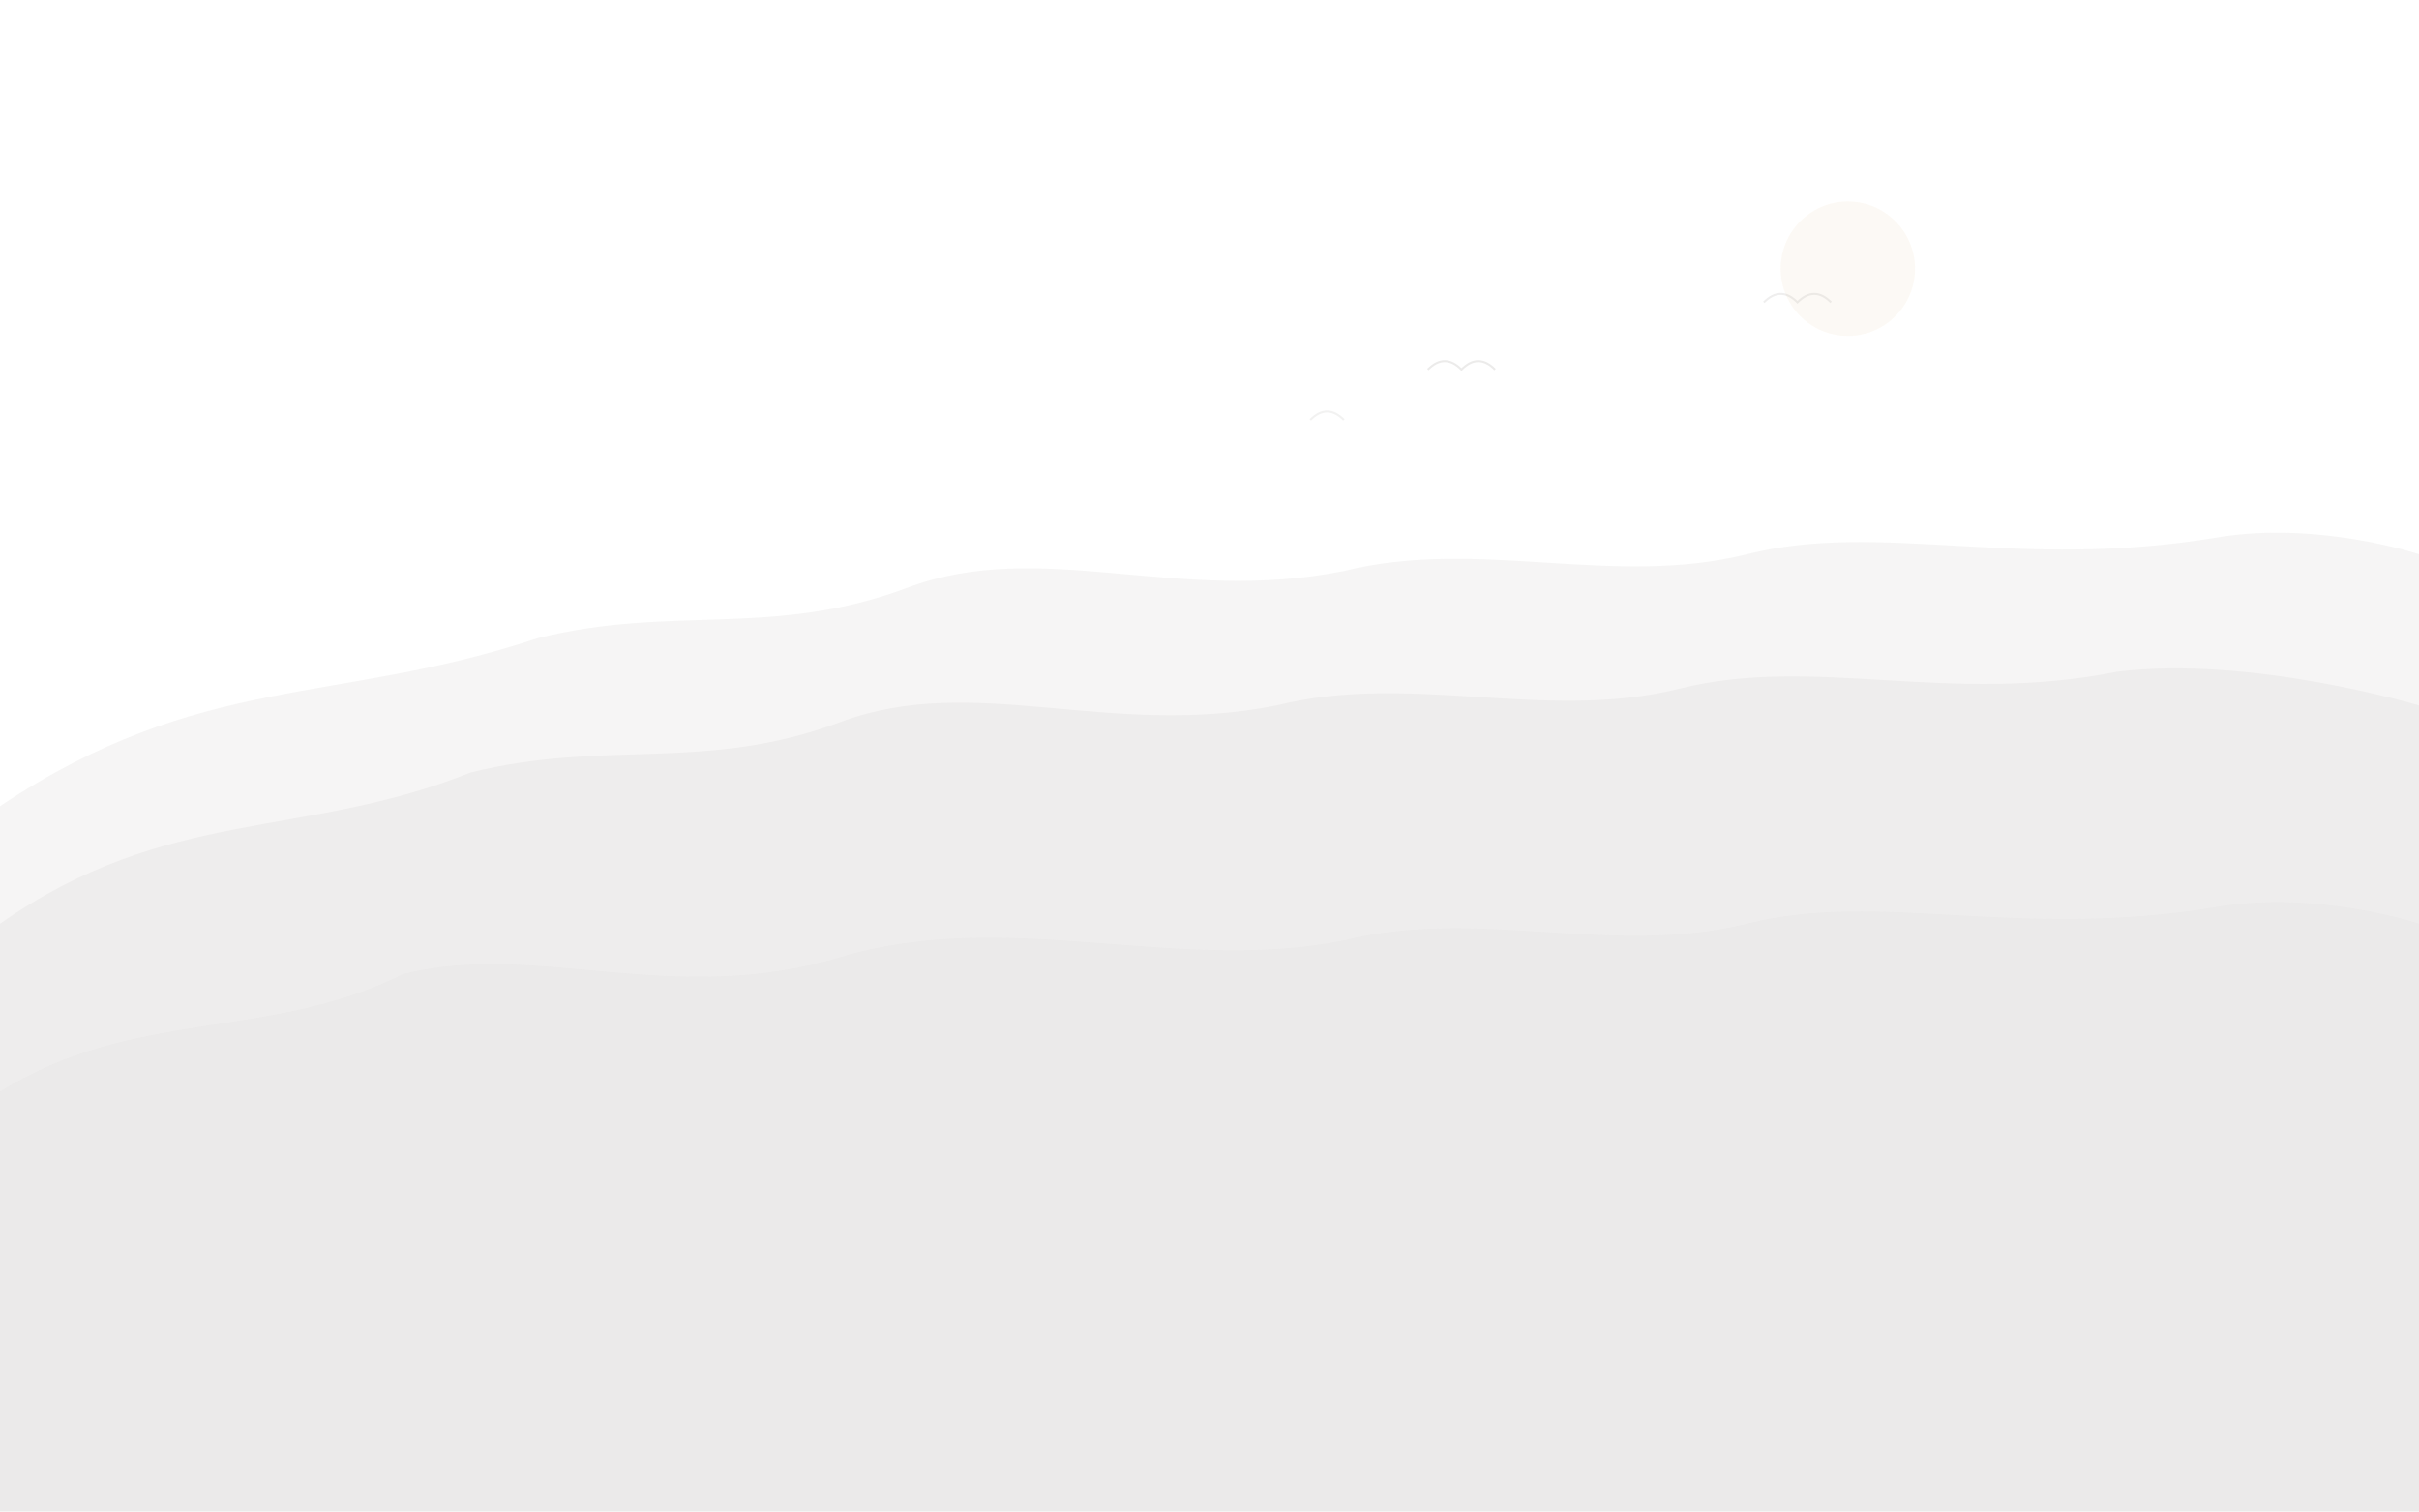
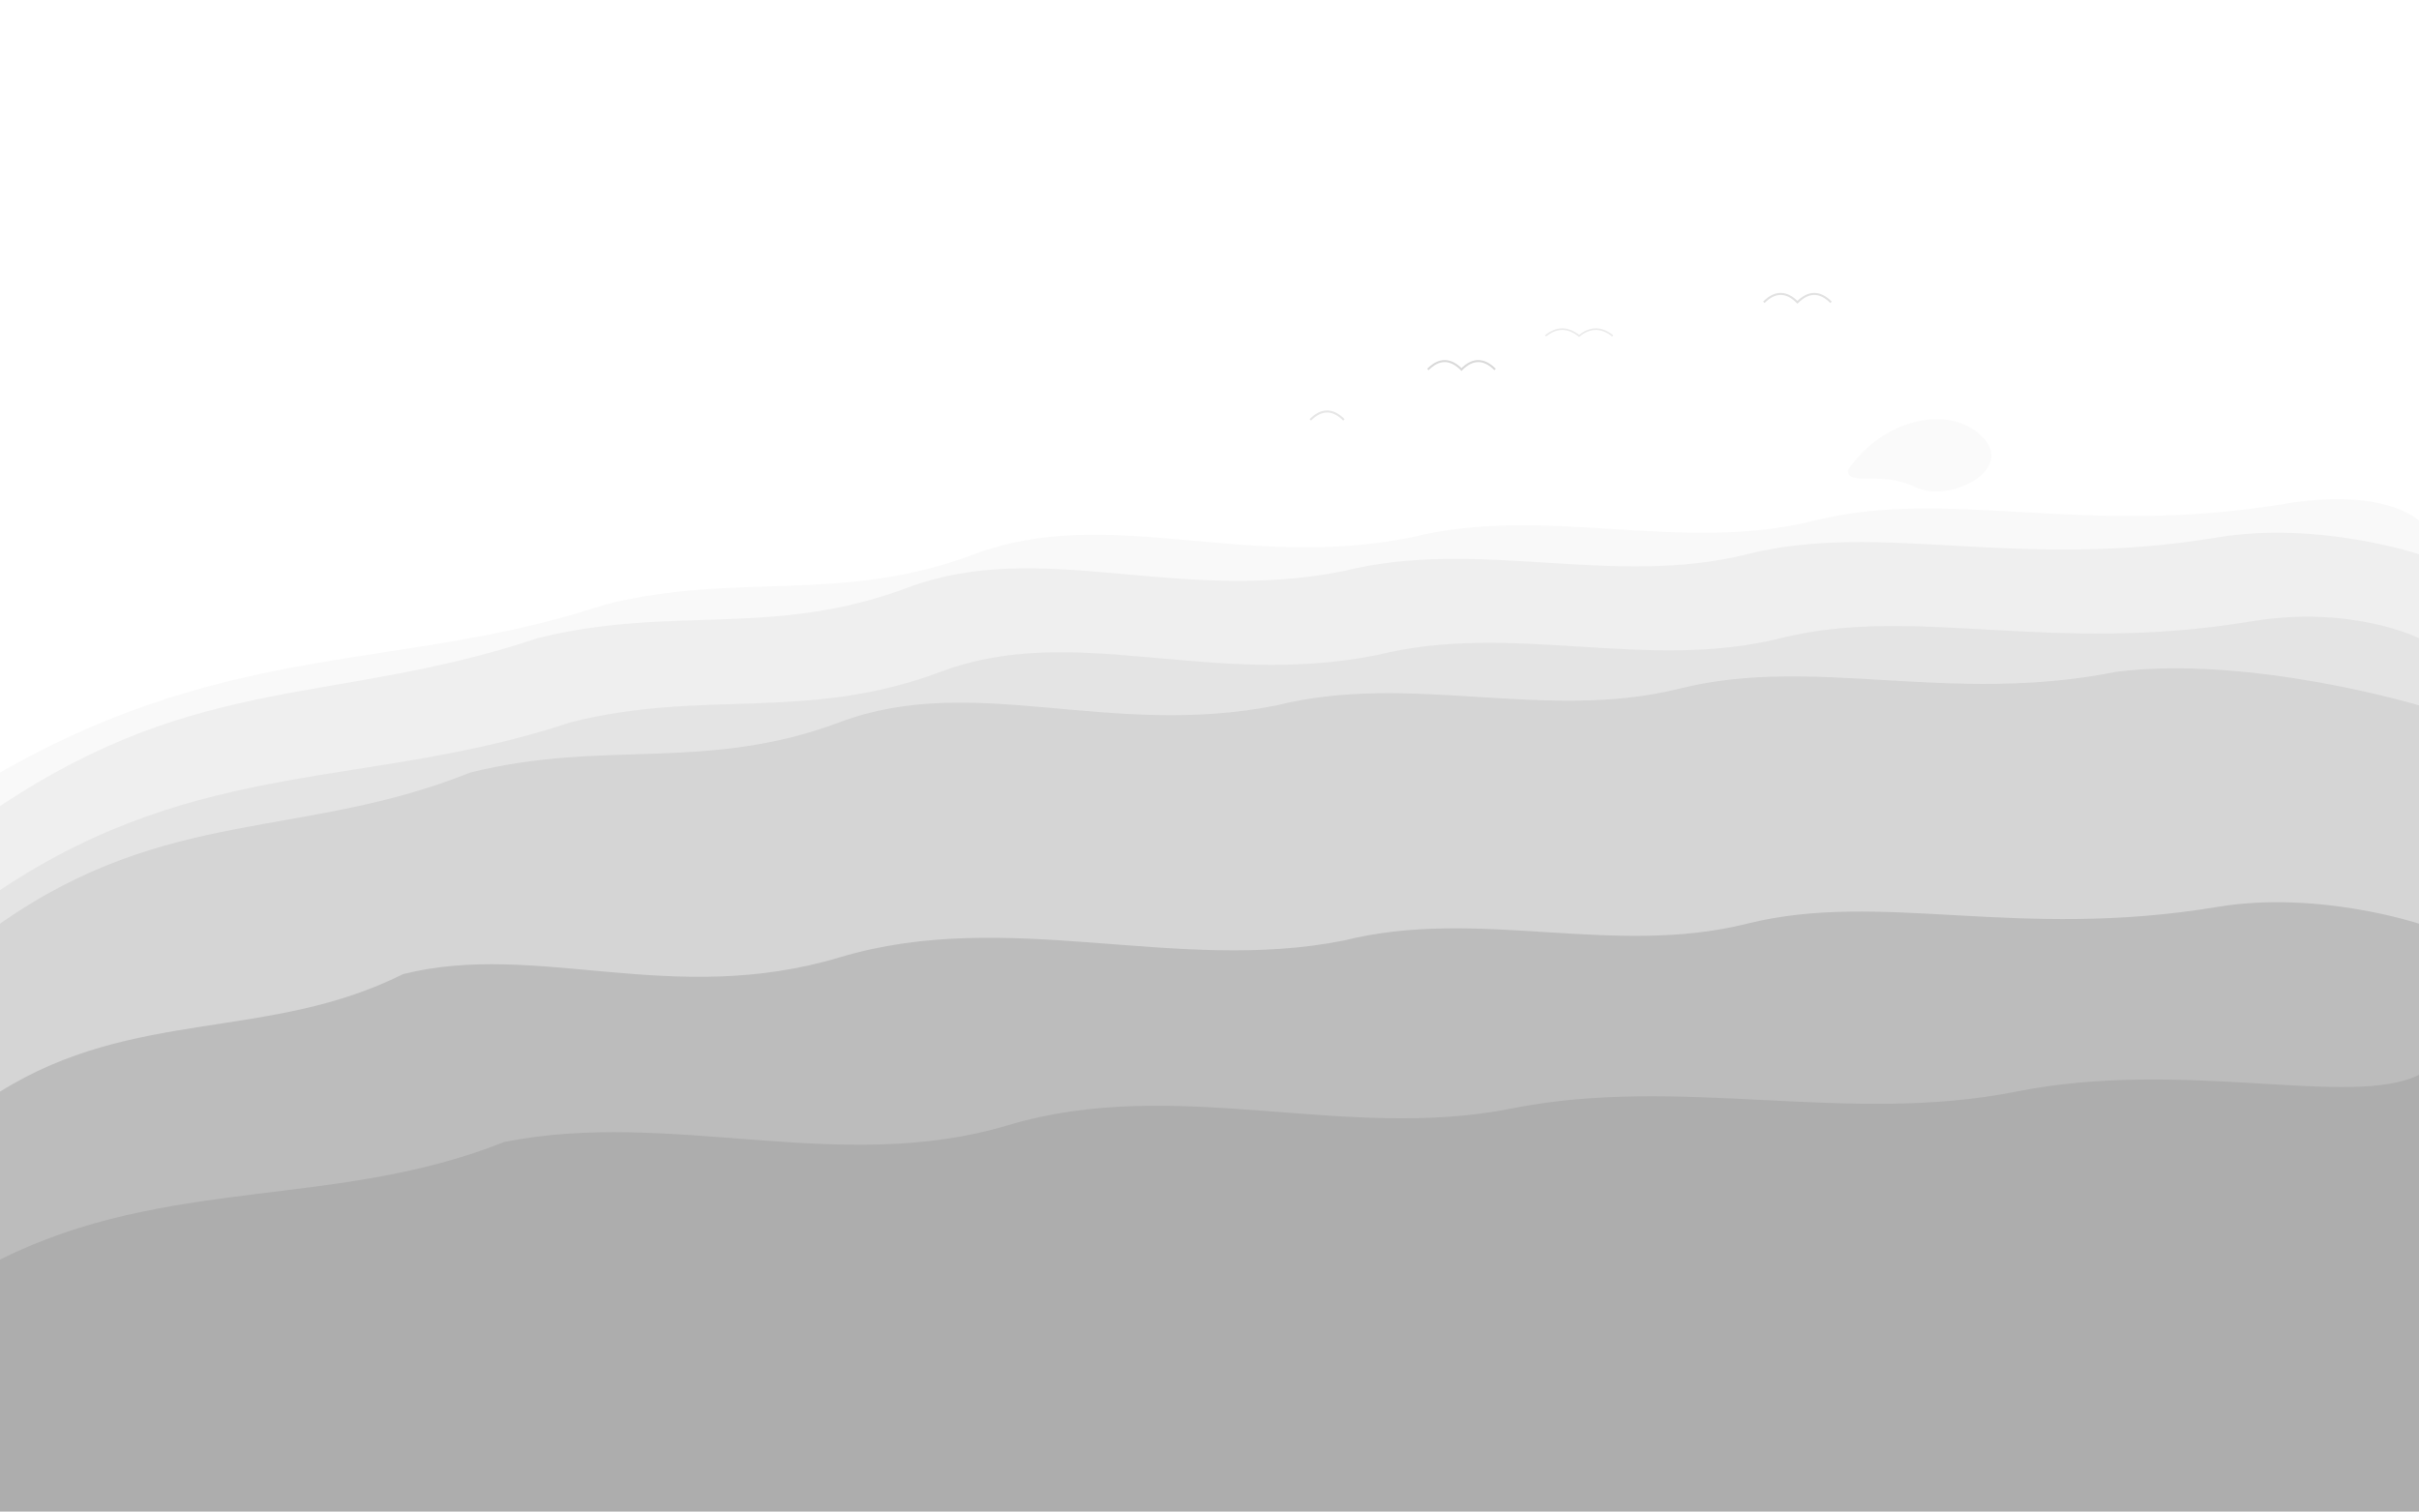
<svg xmlns="http://www.w3.org/2000/svg" viewBox="0 0 1440 900" width="1440" height="900">
-   <path d="M0,480 C120,400 200,420 320,380 C400,360 460,380 540,350             C620,320 700,360 800,340 C880,320 960,350 1040,330             C1120,310 1200,340 1320,320 C1380,310 1440,330 1440,330             L1440,900 L0,900 Z" fill="#8A857E" opacity="0.08" />
-   <path d="M0,550 C100,480 180,500 280,460 C360,440 420,460 500,430             C580,400 660,440 760,420 C840,400 920,430 1000,410             C1080,390 1160,420 1260,400 C1340,390 1440,420 1440,420             L1440,900 L0,900 Z" fill="#5A5550" opacity="0.05" />
-   <path d="M0,650 C80,600 160,620 240,580 C320,560 400,600 500,570             C600,540 700,580 800,560 C880,540 960,570 1040,550             C1120,530 1200,560 1320,540 C1380,530 1440,550 1440,550             L1440,900 L0,900 Z" fill="#8A857E" opacity="0.035" />
-   <circle cx="1100" cy="160" r="40" fill="#D4A050" opacity="0.06" />
-   <path d="M850,220 Q860,210 870,220 Q880,210 890,220" fill="none" stroke="#5A5550" stroke-width="1.2" opacity="0.12" />
-   <path d="M1050,180 Q1060,170 1070,180 Q1080,170 1090,180" fill="none" stroke="#5A5550" stroke-width="1.2" opacity="0.10" />
-   <path d="M780,250 Q790,240 800,250" fill="none" stroke="#5A5550" stroke-width="1.2" opacity="0.08" />
+   <path d="M0,480 C120,400 200,420 320,380 C400,360 460,380 540,350             C620,320 700,360 800,340 C880,320 960,350 1040,330             C1120,310 1200,340 1320,320 C1380,310 1440,330 1440,330             L1440,900 L0,900 Z" fill="#000000" opacity="0.04" />
+   <path d="M0,460 C140,380 240,400 360,360 C440,340 500,360 580,330             C660,300 740,340 840,320 C920,300 1000,330 1080,310             C1160,290 1240,320 1360,300 C1420,290 1440,310 1440,310             L1440,900 L0,900 Z" fill="#000000" opacity="0.025" />
+   <path d="M0,550 C100,480 180,500 280,460 C360,440 420,460 500,430             C580,400 660,440 760,420 C840,400 920,430 1000,410             C1080,390 1160,420 1260,400 C1340,390 1440,420 1440,420             L1440,900 L0,900 Z" fill="#000000" opacity="0.07" />
+   <path d="M0,530 C120,450 220,470 340,430 C420,410 480,430 560,400             C640,370 720,410 820,390 C900,370 980,400 1060,380             C1140,360 1220,390 1340,370 C1400,360 1440,380 1440,380             L1440,900 L0,900 Z" fill="#000000" opacity="0.05" />
+   <path d="M0,650 C80,600 160,620 240,580 C320,560 400,600 500,570             C600,540 700,580 800,560 C880,540 960,570 1040,550             C1120,530 1200,560 1320,540 C1380,530 1440,550 1440,550             L1440,900 L0,900 Z" fill="#000000" opacity="0.12" />
+   <path d="M0,750 C100,700 200,720 300,680 C400,660 500,700 600,670             C700,640 800,680 900,660 C1000,640 1100,670 1200,650             C1300,630 1400,660 1440,640 L1440,900 L0,900 Z" fill="#000000" opacity="0.08" />
+   <path d="M1100,280 C1120,250 1160,240 1180,260 C1200,280 1160,300 1140,290             C1120,280 1100,290 1100,280 Z" fill="#000000" opacity="0.02" />
+   <path d="M850,220 Q860,210 870,220 Q880,210 890,220" fill="none" stroke="#000000" stroke-width="1.2" opacity="0.15" />
+   <path d="M1050,180 Q1060,170 1070,180 Q1080,170 1090,180" fill="none" stroke="#000000" stroke-width="1.2" opacity="0.12" />
+   <path d="M780,250 Q790,240 800,250" fill="none" stroke="#000000" stroke-width="1.2" opacity="0.10" />
+   <path d="M920,200 Q930,192 940,200 Q950,192 960,200" fill="none" stroke="#000000" stroke-width="1" opacity="0.08" />
</svg>
